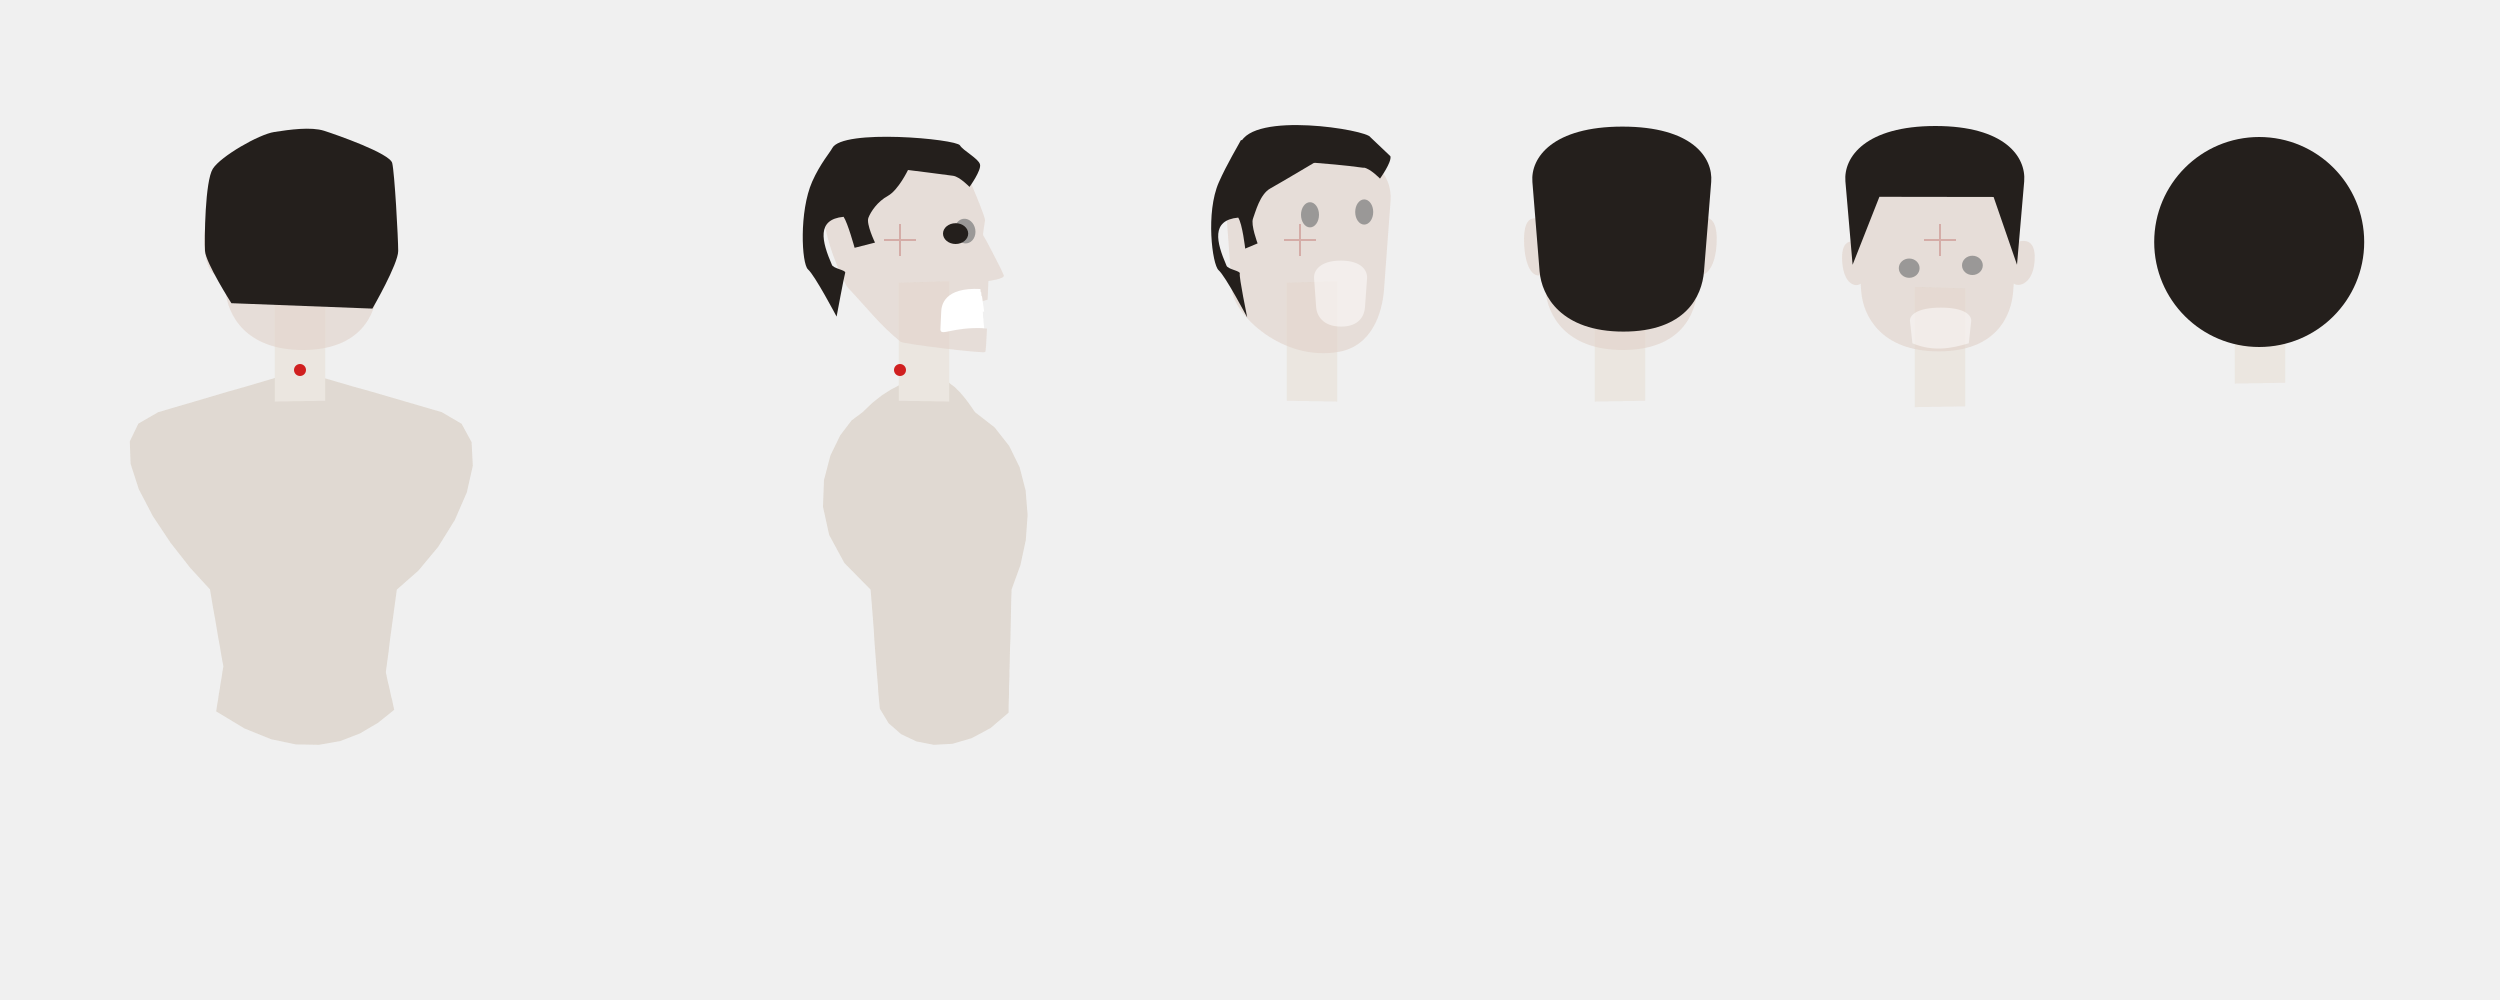
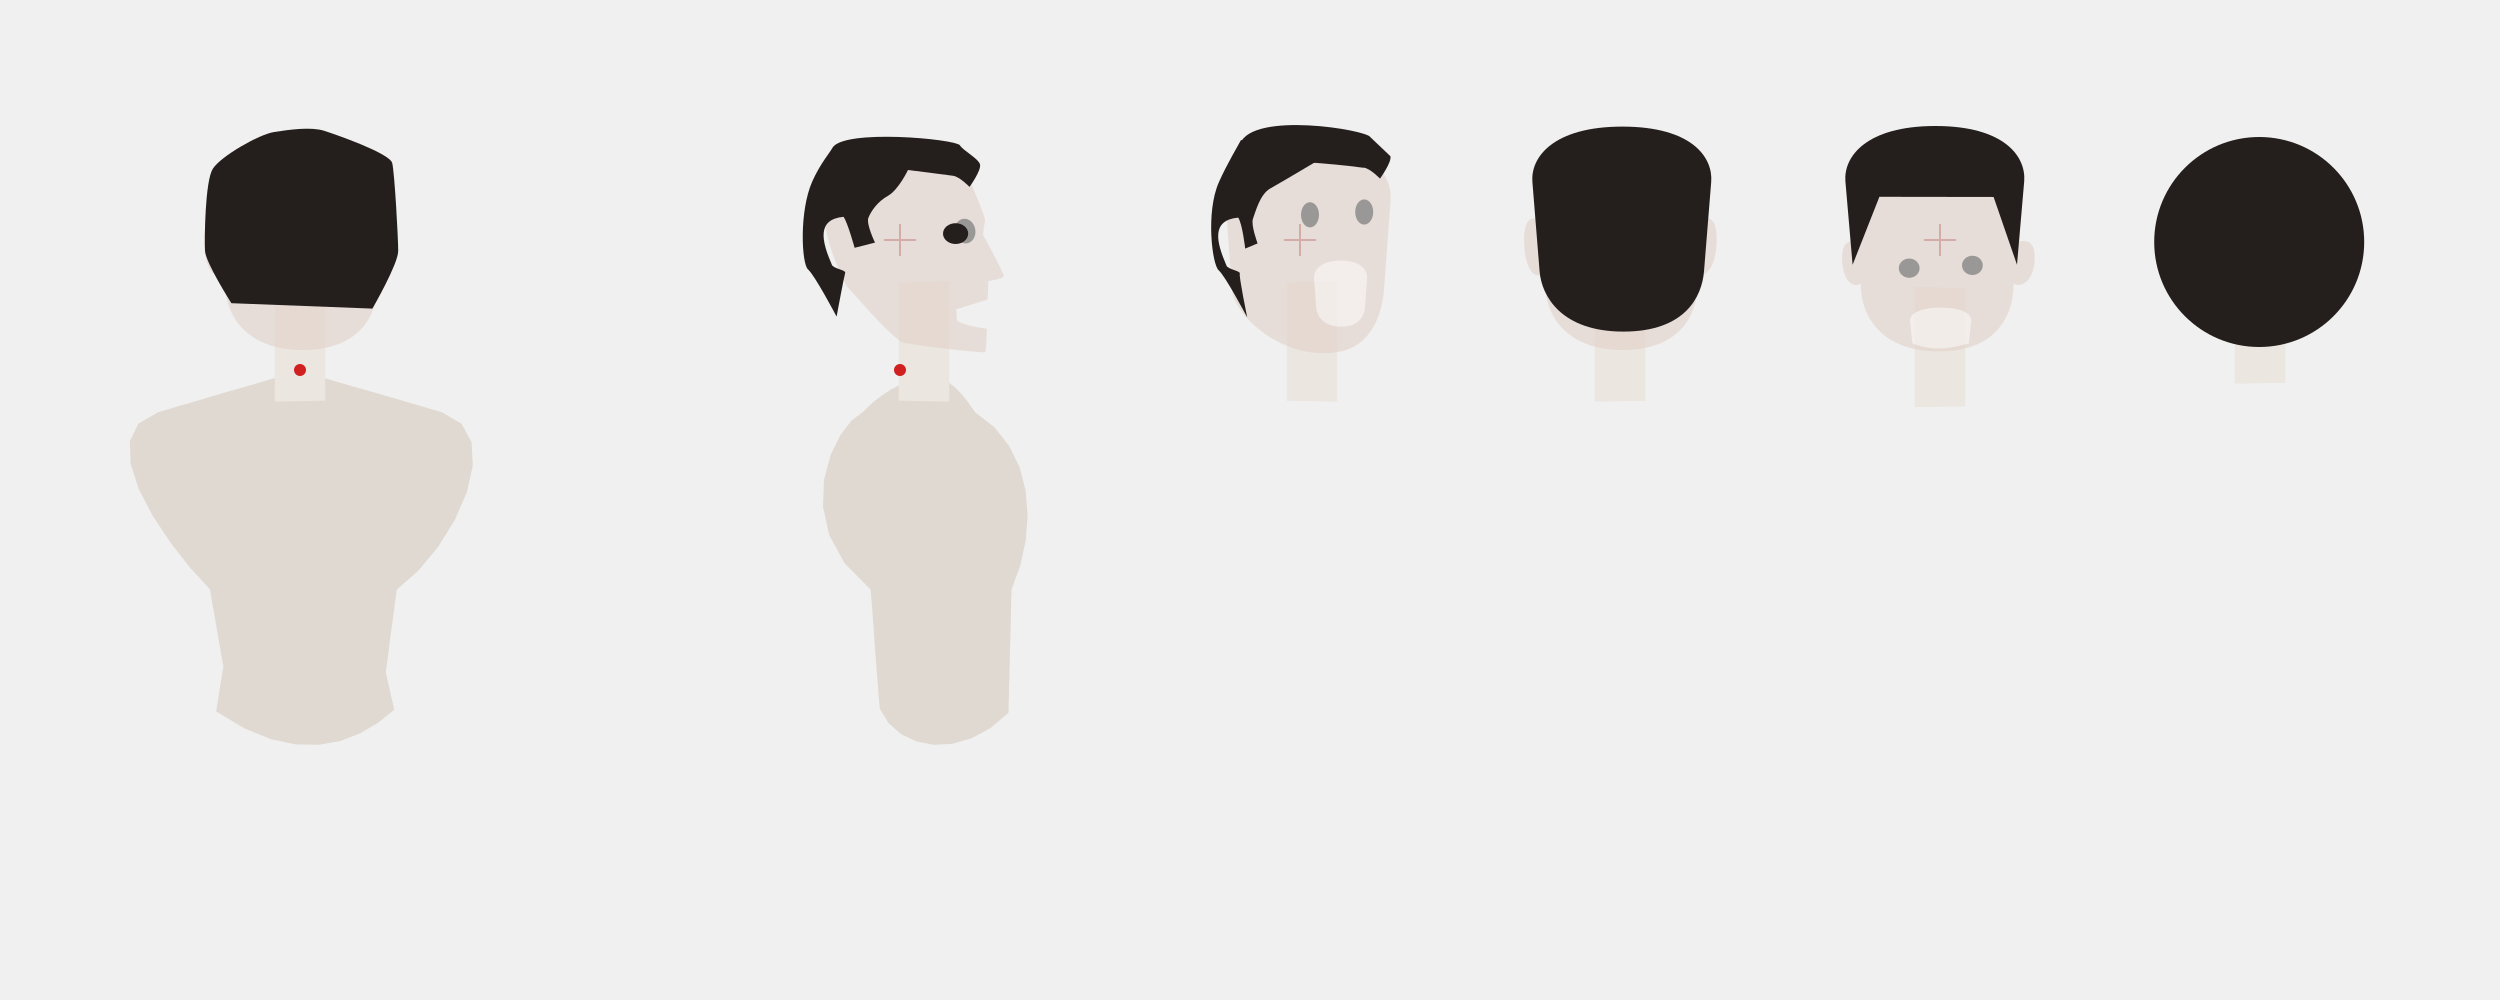
<svg xmlns="http://www.w3.org/2000/svg" width="2500" height="1000" viewBox="-1.5 -1.2 12.5 5" version="1.1" id="svg246">
  <defs id="defs250" />
  <g id="g46">
    <g opacity="0.7" id="g24">
      <path d="M-0.709 0.861L-0.621 0.835L-0.532 0.809L-0.444 0.783L-0.356 0.757L-0.268 0.732L-0.18 0.706L-0.092 0.68L-0.004 0.654L0.085 0.68L0.174 0.706L0.263 0.732L0.353 0.757L0.442 0.783L0.531 0.809L0.62 0.835L0.709 0.861L0.808 0.919L0.858 1.011L0.864 1.129L0.834 1.262L0.774 1.4L0.691 1.534L0.592 1.653L0.484 1.748L0.477 1.8L0.47 1.851L0.463 1.903L0.456 1.955L0.449 2.006L0.443 2.058L0.436 2.109L0.429 2.161L0.434 2.184L0.439 2.208L0.445 2.232L0.45 2.255L0.455 2.279L0.461 2.302L0.466 2.326L0.471 2.349L0.39 2.414L0.3 2.467L0.202 2.505L0.094 2.524L-0.021 2.522L-0.145 2.496L-0.278 2.442L-0.419 2.357L-0.415 2.329L-0.41 2.301L-0.406 2.272L-0.401 2.244L-0.397 2.216L-0.392 2.188L-0.388 2.16L-0.383 2.132L-0.392 2.084L-0.4 2.036L-0.409 1.987L-0.417 1.939L-0.425 1.891L-0.434 1.843L-0.442 1.795L-0.45 1.747L-0.549 1.639L-0.647 1.514L-0.736 1.38L-0.806 1.246L-0.847 1.119L-0.851 1.007L-0.808 0.918Z" fill="#d9cfc4" />
      <path d="M-0.126 0.808L-0.126 0.733L-0.126 0.657L-0.126 0.582L-0.126 0.507L-0.126 0.432L-0.126 0.357L-0.126 0.282L-0.126 0.207L-0.095 0.207L-0.063 0.208L-0.032 0.209L0 0.21L0.032 0.211L0.063 0.212L0.095 0.213L0.126 0.214L0.126 0.287L0.126 0.361L0.126 0.435L0.126 0.509L0.126 0.582L0.126 0.656L0.126 0.73L0.126 0.804L0.095 0.804L0.063 0.805L0.032 0.805L0 0.806L-0.032 0.806L-0.063 0.807L-0.095 0.807Z" fill="#e8e1d9" />
      <path d="M-0.08 0H0.08M0 -0.08V0.08" stroke="#b04040" stroke-width="0.01" fill="none" />
      <g opacity="0.6">
        <g>
          <path style="fill:#d9c3b6;stroke-width:0.015" d="m 0.014,0.55 c 0.288,0 0.364,-0.177 0.373,-0.301 l 0.033,-0.447 c 0.009,-0.123 -0.089,-0.277 -0.41,-0.277 -0.321,0 -0.425,0.154 -0.416,0.277 l 0.033,0.447 c 0.009,0.123 0.099,0.301 0.387,0.301 z" />
          <path style="fill:#d9c3b6;fill-opacity:1;stroke-width:0.015" d="m 0.37,0.156 0.003,-0.246 c 5.574e-4,-0.002 0.121,-0.091 0.11,0.111 -0.01,0.166 -0.095,0.175 -0.113,0.135 z" />
          <path style="fill:#d9c3b6;fill-opacity:1;stroke-width:0.015" d="m -0.378,0.156 -0.003,-0.246 c -5.575e-4,-0.002 -0.11,-0.085 -0.098,0.117 0.01,0.166 0.083,0.169 0.101,0.129 z" />
        </g>
        <g>
          <ellipse style="fill:#241f1c;stroke-width:0.015" cx="-0.144" cy="-0.126" rx="0.052" ry="0.063" />
          <ellipse style="fill:#241f1c;stroke-width:0.015" cx="0.172" cy="-0.14" rx="0.052" ry="0.063" />
        </g>
      </g>
    </g>
    <g id="g26" />
    <g id="g28" />
    <g id="g32">
      <path style="fill:#241f1c;fill-opacity:1;stroke-width:0.015" d="m -0.343,0.316 c 0,0 -0.129,-0.202 -0.132,-0.262 -0.003,-0.059 0,-0.348 0.039,-0.41 0.039,-0.062 0.23,-0.172 0.307,-0.184 0.077,-0.012 0.184,-0.027 0.25,-0.006 0.065,0.021 0.328,0.113 0.34,0.161 0.012,0.048 0.03,0.375 0.03,0.44 0,0.065 -0.129,0.288 -0.129,0.288" id="path30" />
    </g>
    <g id="g38">
      <ellipse style="fill:#241f1c;stroke-width:0.015" cx="-0.119" cy="-0.137" rx="0.052" ry="0.063" transform="matrix(0,1,1,0,0,0)" id="ellipse34" />
      <ellipse style="fill:#241f1c;stroke-width:0.015" cx="0.125" cy="0.184" rx="0.052" ry="0.063" transform="rotate(-90)" id="ellipse36" />
    </g>
    <g id="g40" />
    <g id="g44">
      <circle cx="0" cy="0.65" r="0.03" fill="#d02020" id="circle42" />
    </g>
  </g>
  <g transform="translate(3 0)" id="g102">
    <g opacity="0.7" id="g64">
      <path d="M0.375 0.861L0.364 0.845L0.348 0.822L0.328 0.795L0.303 0.765L0.273 0.735L0.236 0.707L0.193 0.681L0.142 0.66L0.115 0.674L0.082 0.687L0.044 0.703L0.002 0.723L-0.044 0.747L-0.091 0.777L-0.139 0.815L-0.187 0.861L-0.242 0.902L-0.299 0.977L-0.348 1.078L-0.38 1.2L-0.385 1.334L-0.354 1.475L-0.278 1.615L-0.147 1.748L-0.143 1.797L-0.139 1.847L-0.135 1.898L-0.131 1.95L-0.128 2.003L-0.124 2.056L-0.12 2.108L-0.116 2.161L-0.114 2.184L-0.112 2.208L-0.11 2.231L-0.109 2.254L-0.107 2.277L-0.105 2.299L-0.103 2.321L-0.101 2.343L-0.057 2.416L0.006 2.471L0.082 2.507L0.169 2.524L0.262 2.519L0.358 2.491L0.453 2.44L0.543 2.363L0.543 2.331L0.544 2.299L0.545 2.269L0.545 2.24L0.546 2.212L0.547 2.185L0.547 2.158L0.548 2.132L0.549 2.087L0.55 2.042L0.552 1.997L0.553 1.952L0.554 1.904L0.555 1.855L0.556 1.803L0.558 1.747L0.602 1.626L0.629 1.5L0.638 1.375L0.628 1.252L0.598 1.136L0.546 1.03L0.473 0.937Z" fill="#d9cfc4" />
      <path d="M0.246 0.808L0.246 0.733L0.246 0.657L0.246 0.582L0.246 0.507L0.246 0.432L0.246 0.357L0.246 0.282L0.246 0.207L0.215 0.207L0.183 0.208L0.152 0.209L0.12 0.21L0.088 0.211L0.057 0.212L0.025 0.213L-0.006 0.214L-0.006 0.287L-0.006 0.361L-0.006 0.435L-0.006 0.509L-0.006 0.582L-0.006 0.656L-0.006 0.73L-0.006 0.804L0.025 0.804L0.057 0.805L0.088 0.805L0.12 0.806L0.152 0.806L0.183 0.807L0.215 0.807Z" fill="#e8e1d9" />
      <path d="M-0.08 0H0.08M0 -0.08V0.08" stroke="#b04040" stroke-width="0.01" fill="none" />
      <g opacity="0.6">
        <g>
          <path style="fill:#d9c3b6;fill-opacity:1;stroke:none;stroke-width:0.01" d="m 0.357,-0.28 c 0.017,0.042 0.069,0.163 0.068,0.182 -0.001,0.019 -0.014,0.071 -0.008,0.076 0.005,0.005 0.097,0.181 0.102,0.199 0.005,0.018 -0.077,0.028 -0.077,0.028 0,0 -0.001,0.021 -0.004,0.093 l -0.156,0.048 0.002,0.05 c -3.3837e-4,0.027 0.151,0.049 0.151,0.047 -0.003,0.067 -0.006,0.113 -0.009,0.117 -0.008,0.009 -0.408,-0.04 -0.423,-0.051 -0.107,-0.088 -0.153,-0.153 -0.263,-0.27 -0.025,-0.026 -0.137,-0.288 -0.114,-0.375 0.089,-0.329 0.583,-0.333 0.731,-0.145 z" />
        </g>
        <g>
          <ellipse style="fill:#241f1c;stroke-width:0.015" cx="0.328" cy="0.008" rx="0.052" ry="0.062" transform="rotate(-9.201606)" />
        </g>
      </g>
    </g>
    <g id="g66" />
    <g id="g68" />
    <g id="g70" />
    <g id="g74">
      <ellipse style="fill:#241f1c;stroke-width:0.015" cx="-0.032" cy="0.278" rx="0.052" ry="0.063" transform="matrix(0,1,1,0,0,0)" id="ellipse72" />
-     </g>
-     <g id="g80">
-       <g transform="translate(0.05393187,0.01359519)" style="fill:#ffffff" id="g78">
-         <path style="fill:#ffffff;fill-opacity:1;stroke-width:0.015" d="M 0.367,0.346 0.356,0.267 c -0.126,-0.002 -0.166,0.009 -0.161,0.018 l 0.017,0.034 c 0.005,0.009 0.042,0.024 0.155,0.026 z" id="path76" />
-       </g>
-     </g>
-     <g id="g86">
-       <g id="g84">
-         <path style="fill:#ffffff;fill-opacity:1;stroke-width:0.015" d="m 0.416,0.399 -0.01,-0.138 c -0.111,-0.004 -0.146,0.015 -0.142,0.032 l 0.015,0.061 c 0.004,0.017 0.037,0.042 0.137,0.046 z" id="path82" />
-       </g>
-     </g>
-     <g id="g92">
-       <g id="g90">
-         <path style="fill:#ffffff;fill-opacity:1;stroke-width:0.015" d="M 0.421,0.442 0.402,0.245 C 0.222,0.236 0.207,0.325 0.206,0.36 l -0.004,0.088 c 0.003,0.035 0.058,-0.014 0.219,-0.007 z" id="path88" />
-       </g>
    </g>
    <g id="g96">
      <path style="fill:#241f1c;fill-opacity:1;stroke-width:0.015" d="m 0.348,-0.266 c 0,0 0.06,-0.083 0.052,-0.112 -0.007,-0.029 -0.086,-0.07 -0.1,-0.095 -0.018,-0.032 -0.588,-0.085 -0.639,0.014 -0.01,0.02 -0.06,0.077 -0.1,0.167 -0.066,0.15 -0.053,0.411 -0.021,0.439 0.034,0.029 0.143,0.236 0.143,0.236 0,0 0.038,-0.205 0.043,-0.219 0.005,-0.014 -0.062,-0.021 -0.067,-0.041 -0.05,-0.116 -0.078,-0.226 0.059,-0.239 0.021,0.031 0.055,0.155 0.055,0.155 l 0.102,-0.026 c 0,0 -0.045,-0.093 -0.033,-0.124 0.012,-0.031 0.045,-0.081 0.098,-0.11 0.052,-0.029 0.1,-0.129 0.1,-0.129 0,0 0.193,0.024 0.226,0.029 0.033,0.005 0.081,0.055 0.081,0.055 z" id="path94" />
    </g>
    <g id="g100">
      <circle cx="0" cy="0.65" r="0.03" fill="#d02020" id="circle98" />
    </g>
  </g>
  <g id="quarter" transform="translate(5 0)" style="color:#c87137">
    <g opacity="0.7" id="g2333">
      <path d="M0.186 0.808L0.186 0.733L0.186 0.657L0.186 0.582L0.186 0.507L0.186 0.432L0.186 0.357L0.186 0.282L0.186 0.207L0.155 0.207L0.123 0.208L0.092 0.209L0.06 0.21L0.028 0.211L-0.003 0.212L-0.035 0.213L-0.066 0.214L-0.066 0.287L-0.066 0.361L-0.066 0.435L-0.066 0.509L-0.066 0.582L-0.066 0.656L-0.066 0.73L-0.066 0.804L-0.035 0.804L-0.003 0.805L0.028 0.805L0.06 0.806L0.092 0.806L0.123 0.807L0.155 0.807Z" fill="#e8e1d9" />
      <path d="M-0.08 0H0.08M0 -0.08V0.08" stroke="#b04040" stroke-width="0.01" fill="none" />
      <g opacity="0.6">
        <g>
          <path style="fill:#d9c3b6;stroke-width:0.015" d="M 0.195,0.559 C 0.358,0.53 0.411,0.368 0.42,0.249 l 0.033,-0.447 C 0.462,-0.321 0.364,-0.475 0.043,-0.475 c -0.321,0 -0.425,0.154 -0.416,0.277 l 0.033,0.447 c 0.009,0.123 0.252,0.361 0.535,0.31 z" />
        </g>
        <g>
          <g transform="translate(-0.01)">
            <g transform="matrix(0.866,0,0,1,0.1821,0)">
              <g>
                <ellipse style="fill:#241f1c;stroke-width:0.015" cx="0.172" cy="-0.14" rx="0.052" ry="0.063" />
              </g>
            </g>
          </g>
          <g transform="translate(-0.01)">
            <g transform="matrix(0.866,0,0,1,0.1847,0)">
              <g>
                <ellipse style="fill:#241f1c;stroke-width:0.015" cx="-0.144" cy="-0.126" rx="0.052" ry="0.063" />
              </g>
            </g>
          </g>
        </g>
      </g>
    </g>
    <g id="quarter-back" />
    <g id="quarter-over">
      <path style="fill:#241f1c;fill-opacity:1;stroke-width:0.015" d="m 1.705,-0.5 c -0.01,0.02 -0.071,0.121 -0.111,0.212 -0.066,0.15 -0.033,0.411 -0.001,0.439 0.034,0.029 0.143,0.236 0.143,0.236 0,0 -0.042,-0.205 -0.037,-0.219 0.005,-0.014 -0.062,-0.021 -0.067,-0.041 -0.05,-0.116 -0.078,-0.226 0.059,-0.239 0.021,0.031 0.035,0.155 0.035,0.155 l 0.062,-0.026 c 0,0 -0.035,-0.093 -0.023,-0.124 0.012,-0.031 0.034,-0.122 0.087,-0.151 0.052,-0.029 0.225,-0.132 0.225,-0.132" id="path2291-4" transform="translate(-2)" />
      <path style="fill:#241f1c;fill-opacity:1;stroke-width:0.015" d="m 2.319,-0.362 c 0.033,0.005 0.081,0.055 0.081,0.055 0,0 0.06,-0.083 0.052,-0.112 l -0.1,-0.095 c -0.017,-0.037 -0.588,-0.131 -0.651,0.032 l 0.041,0.059 c 0.19,0.033 0.385,0.035 0.576,0.062 z" id="path2020-2" transform="translate(-2)" />
    </g>
    <g opacity="0.5">
      <g>
        <g transform="translate(-0.01)">
          <g transform="matrix(0.866,0,0,1,0.2016,0)">
            <g>
              <path style="fill:#ffffff;fill-opacity:1;stroke-width:0.015" d="m 0.016,0.433 c 0.107,0 0.135,-0.057 0.138,-0.097 l 0.012,-0.144 c 0.003,-0.04 -0.033,-0.089 -0.152,-0.089 -0.119,0 -0.158,0.05 -0.154,0.089 l 0.012,0.144 c 0.003,0.04 0.037,0.097 0.144,0.097 z" />
            </g>
          </g>
        </g>
      </g>
    </g>
  </g>
  <g id="back-view" transform="translate(6.6 0)" style="color:#c87137">
    <g opacity="0.7" id="g2671">
      <path d="M-0.126 0.808L-0.126 0.733L-0.126 0.657L-0.126 0.582L-0.126 0.507L-0.126 0.432L-0.126 0.357L-0.126 0.282L-0.126 0.207L-0.095 0.207L-0.063 0.208L-0.032 0.209L0 0.21L0.032 0.211L0.063 0.212L0.095 0.213L0.126 0.214L0.126 0.287L0.126 0.361L0.126 0.435L0.126 0.509L0.126 0.582L0.126 0.656L0.126 0.73L0.126 0.804L0.095 0.804L0.063 0.805L0.032 0.805L0 0.806L-0.032 0.806L-0.063 0.807L-0.095 0.807Z" fill="#e8e1d9" />
      <path d="M-0.08 0H0.08M0 -0.08V0.08" stroke="#b04040" stroke-width="0.01" fill="none" />
      <g opacity="0.6">
        <g>
          <g>
            <path style="fill:#d9c3b6;stroke-width:0.015" d="m 0.014,0.55 c 0.288,0 0.364,-0.177 0.373,-0.301 l 0.033,-0.447 c 0.009,-0.123 -0.089,-0.277 -0.41,-0.277 -0.321,0 -0.425,0.154 -0.416,0.277 l 0.033,0.447 c 0.009,0.123 0.099,0.301 0.387,0.301 z" />
            <path style="fill:#d9c3b6;fill-opacity:1;stroke-width:0.015" d="m 0.37,0.156 0.003,-0.246 c 5.574e-4,-0.002 0.121,-0.091 0.11,0.111 -0.01,0.166 -0.095,0.175 -0.113,0.135 z" />
            <path style="fill:#d9c3b6;fill-opacity:1;stroke-width:0.015" d="m -0.378,0.156 -0.003,-0.246 c -5.575e-4,-0.002 -0.11,-0.085 -0.098,0.117 0.01,0.166 0.083,0.169 0.101,0.129 z" />
          </g>
        </g>
      </g>
    </g>
    <g id="back-view-over">
      <path style="fill:#241f1c;fill-opacity:1;stroke:none;stroke-width:0.015" d="m 6.617,0.458 c 0.311,0 0.393,-0.177 0.403,-0.301 l 0.036,-0.447 c 0.01,-0.123 -0.096,-0.277 -0.444,-0.277 -0.347,0 -0.46,0.154 -0.45,0.277 l 0.036,0.447 c 0.01,0.123 0.108,0.301 0.419,0.301 z" id="path169" transform="translate(-6.6)" />
    </g>
  </g>
  <g id="front-down" transform="translate(8.2 0)" style="color:#c87137">
    <g opacity="0.7" id="g3020">
      <path d="M-0.126 0.836L-0.126 0.761L-0.126 0.685L-0.126 0.61L-0.126 0.535L-0.126 0.46L-0.126 0.385L-0.126 0.31L-0.126 0.235L-0.095 0.235L-0.063 0.236L-0.032 0.237L0 0.238L0.032 0.239L0.063 0.24L0.095 0.241L0.126 0.242L0.126 0.315L0.126 0.389L0.126 0.463L0.126 0.537L0.126 0.61L0.126 0.684L0.126 0.758L0.126 0.832L0.095 0.832L0.063 0.833L0.032 0.833L0 0.834L-0.032 0.834L-0.063 0.835L-0.095 0.835Z" fill="#e8e1d9" />
      <path d="M-0.08 0H0.08M0 -0.08V0.08" stroke="#b04040" stroke-width="0.01" fill="none" />
      <g opacity="0.6">
        <g>
          <g transform="matrix(1,0,0,0.766,-0.01,0.0897)">
            <g>
              <path style="fill:#d9c3b6;fill-opacity:1;stroke-width:0.015" d="m -0.378,0.156 -0.003,-0.246 c -5.575e-4,-0.002 -0.11,-0.085 -0.098,0.117 0.01,0.166 0.083,0.169 0.101,0.129 z" />
            </g>
          </g>
          <g transform="matrix(1,0,0,0.766,-0.01,0.0897)">
            <g>
              <path style="fill:#d9c3b6;fill-opacity:1;stroke-width:0.015" d="m 0.37,0.156 0.003,-0.246 c 5.574e-4,-0.002 0.121,-0.091 0.11,0.111 -0.01,0.166 -0.095,0.175 -0.113,0.135 z" />
            </g>
          </g>
          <path style="fill:#d9c3b6;stroke-width:0.015" d="m -0.007,0.557 c 0.288,0 0.364,-0.177 0.373,-0.301 l 0.033,-0.447 c 0.009,-0.123 -0.089,-0.277 -0.41,-0.277 -0.321,0 -0.425,0.154 -0.416,0.277 l 0.033,0.447 c 0.009,0.123 0.099,0.301 0.387,0.301 z" />
        </g>
        <g>
          <g transform="translate(-0.01)">
            <g transform="matrix(1,0,0,0.766,0,0.2374)">
              <g>
                <ellipse style="fill:#241f1c;stroke-width:0.015" cx="-0.144" cy="-0.126" rx="0.052" ry="0.063" />
              </g>
            </g>
          </g>
          <g transform="translate(-0.01)">
            <g transform="matrix(1,0,0,0.766,0,0.2341)">
              <g>
                <ellipse style="fill:#241f1c;stroke-width:0.015" cx="0.172" cy="-0.14" rx="0.052" ry="0.063" />
              </g>
            </g>
          </g>
        </g>
      </g>
    </g>
    <g id="front-down-back" />
    <g id="front-down-over">
      <path style="color:#c87137;fill:#241f1c;fill-opacity:1;stroke:none;stroke-width:0.015" d="m 1.297,-0.216 0.571,8.4767e-4 0.117,0.339 0.036,-0.417 C 2.031,-0.416 1.924,-0.57 1.577,-0.57 1.23,-0.57 1.117,-0.416 1.127,-0.293 l 0.036,0.417 z" id="path10-4" transform="translate(-1.6)" />
    </g>
    <g opacity="0.5">
      <g>
        <g transform="translate(-0.01)">
          <g transform="matrix(1,0,0,0.766,0,0.2592)">
            <g>
              <path style="fill:#ffffff;fill-opacity:1;stroke-width:0.015" d="m 0.154,0.336 0.012,-0.144 c 0.003,-0.04 -0.033,-0.089 -0.152,-0.089 -0.119,0 -0.158,0.05 -0.154,0.089 l 0.012,0.144 c 0.106,0.057 0.195,0.033 0.282,0 z" />
            </g>
          </g>
        </g>
      </g>
    </g>
  </g>
  <g id="top" transform="translate(9.8 0)" style="color:#c87137">
    <g opacity="0.7" id="g3502">
      <path d="M-0.126 0.718L-0.126 0.643L-0.126 0.567L-0.126 0.492L-0.126 0.417L-0.126 0.342L-0.126 0.267L-0.126 0.192L-0.126 0.117L-0.095 0.117L-0.063 0.118L-0.032 0.119L0 0.12L0.032 0.121L0.063 0.122L0.095 0.123L0.126 0.124L0.126 0.197L0.126 0.271L0.126 0.345L0.126 0.419L0.126 0.492L0.126 0.566L0.126 0.64L0.126 0.714L0.095 0.714L0.063 0.715L0.032 0.715L0 0.716L-0.032 0.716L-0.063 0.717L-0.095 0.717Z" fill="#e8e1d9" />
      <path d="M-0.08 0H0.08M0 -0.08V0.08" stroke="#b04040" stroke-width="0.01" fill="none" />
      <g opacity="0.6">
        <g>
          <circle cx="0" cy="0" r="0.5" style="fill:#d9c3b6" />
        </g>
      </g>
    </g>
    <g id="top-over">
      <ellipse style="color:#c87137;fill:#241f1c;fill-opacity:1;stroke:none;stroke-width:0.01" id="path5125" cx="3.196" cy="0.01" rx="0.525" ry="0.525" transform="translate(-3.2)" />
    </g>
  </g>
</svg>
